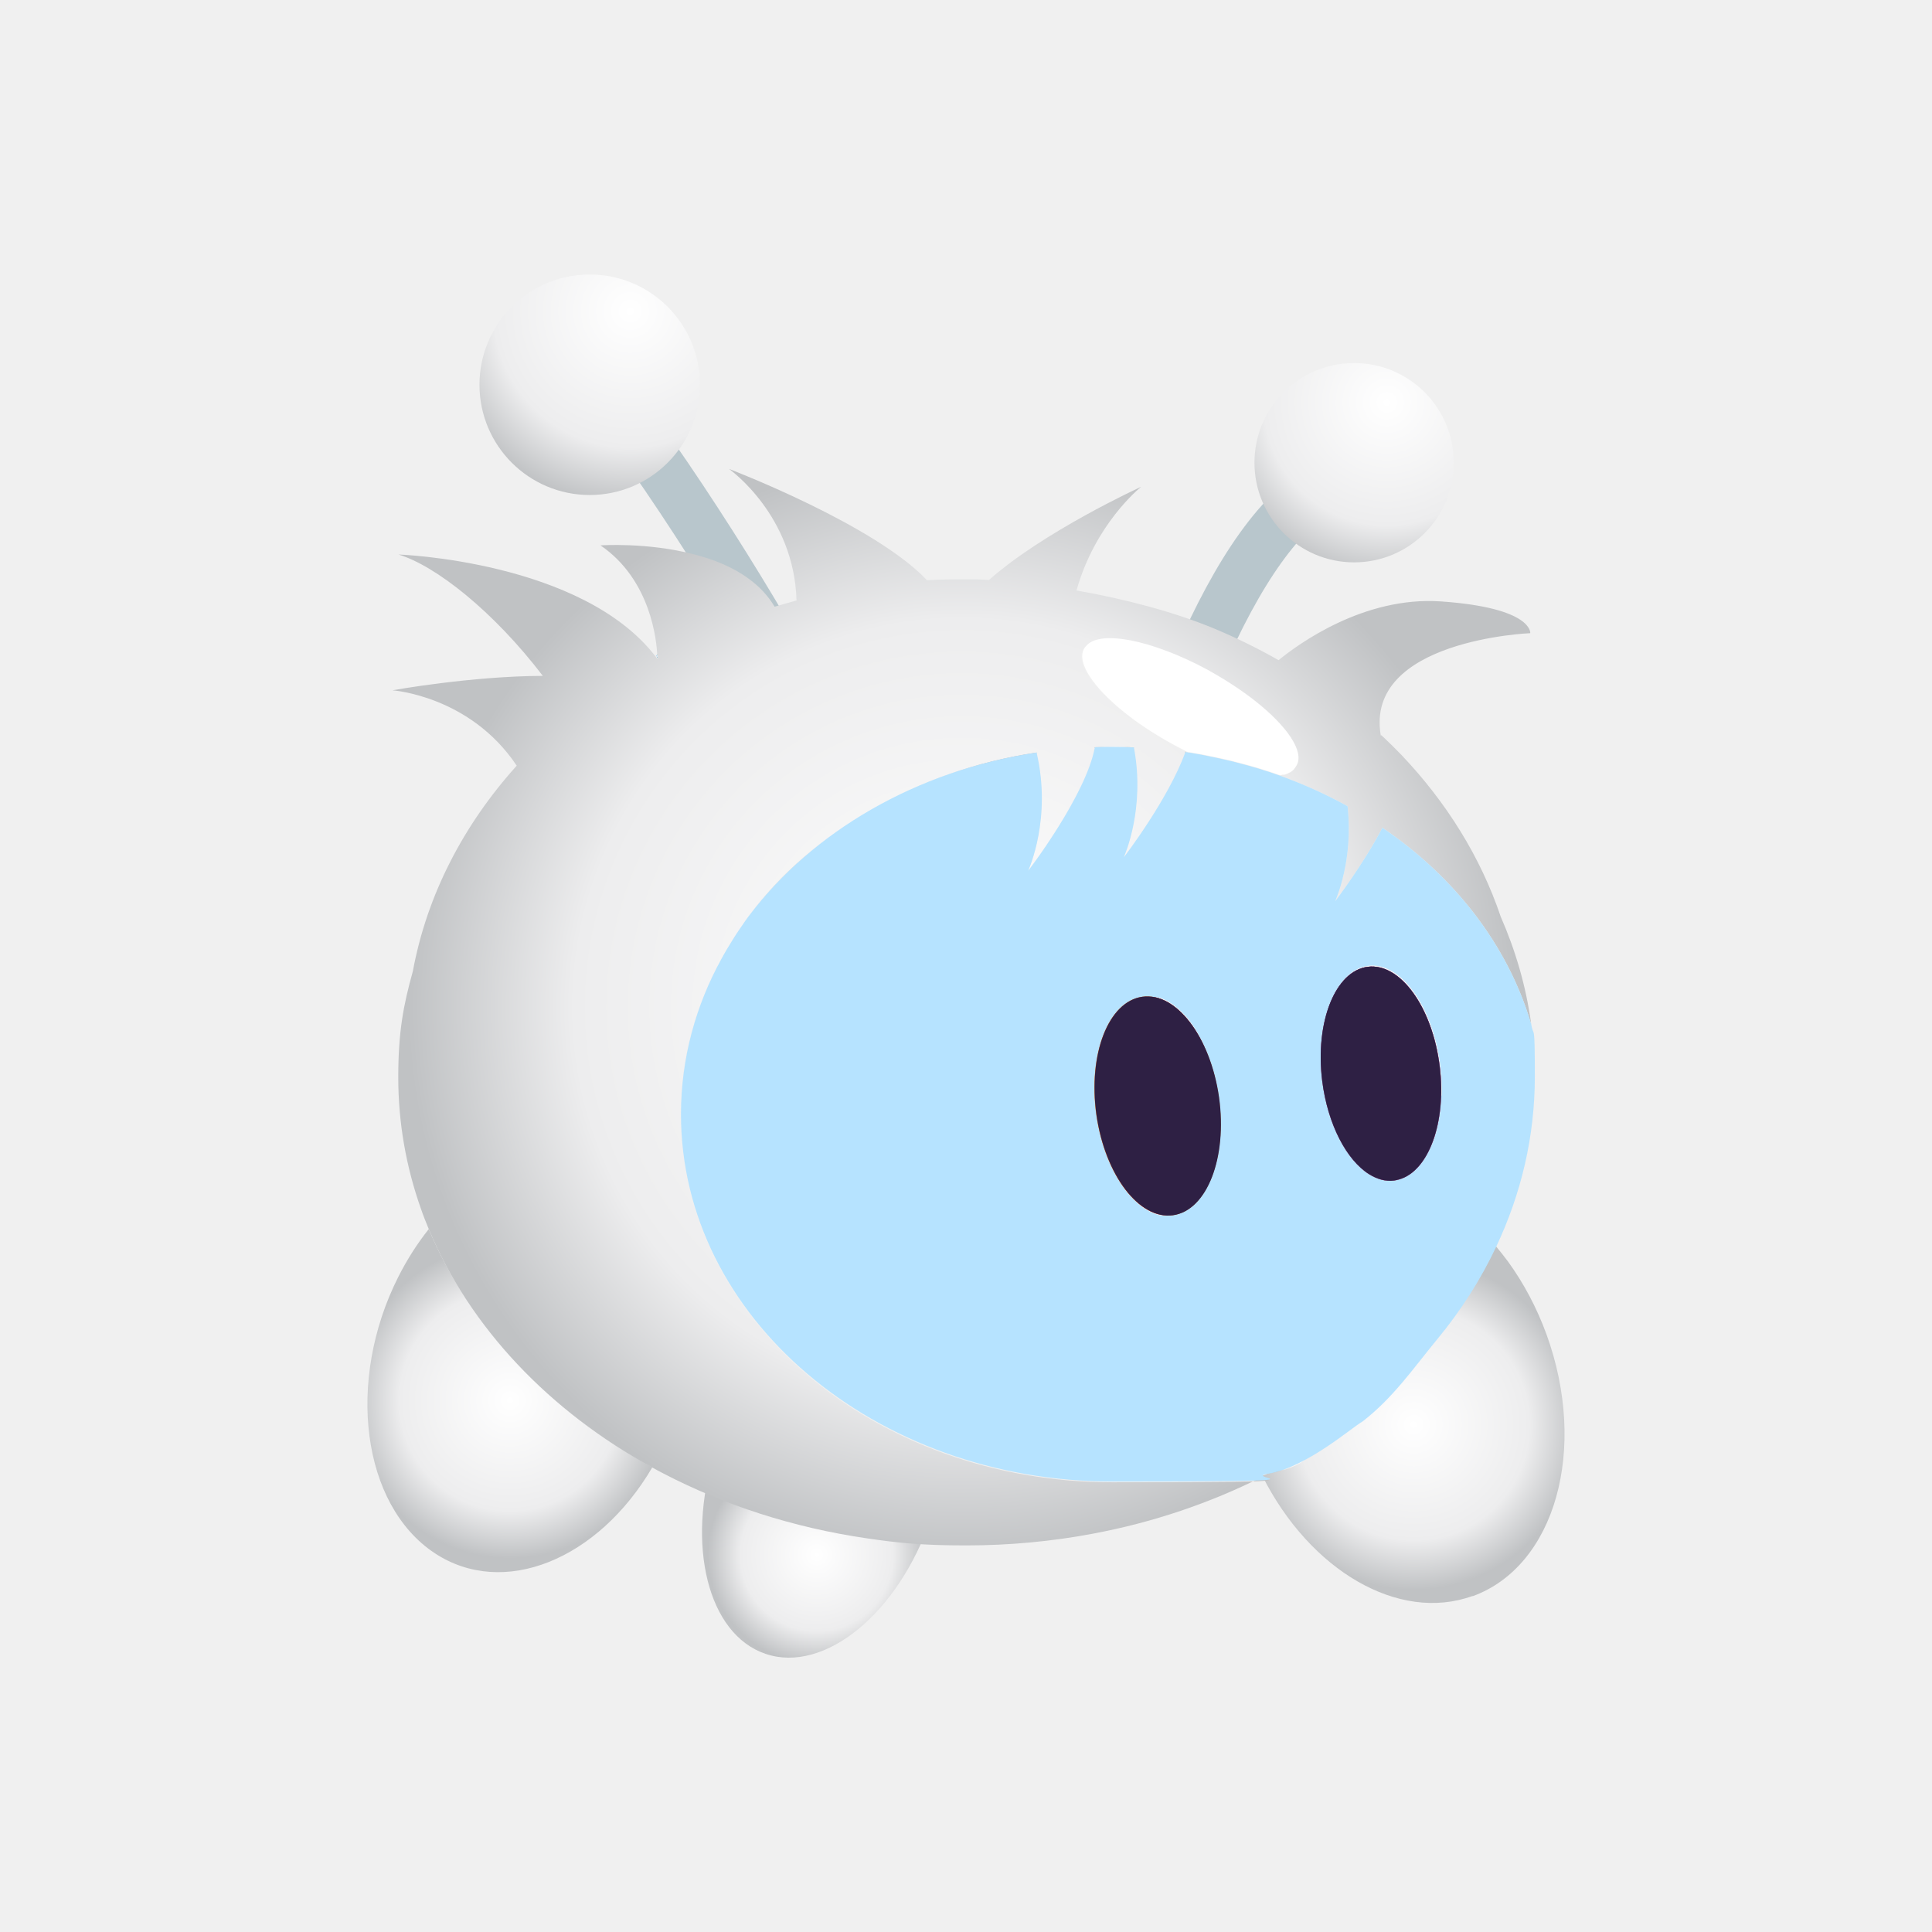
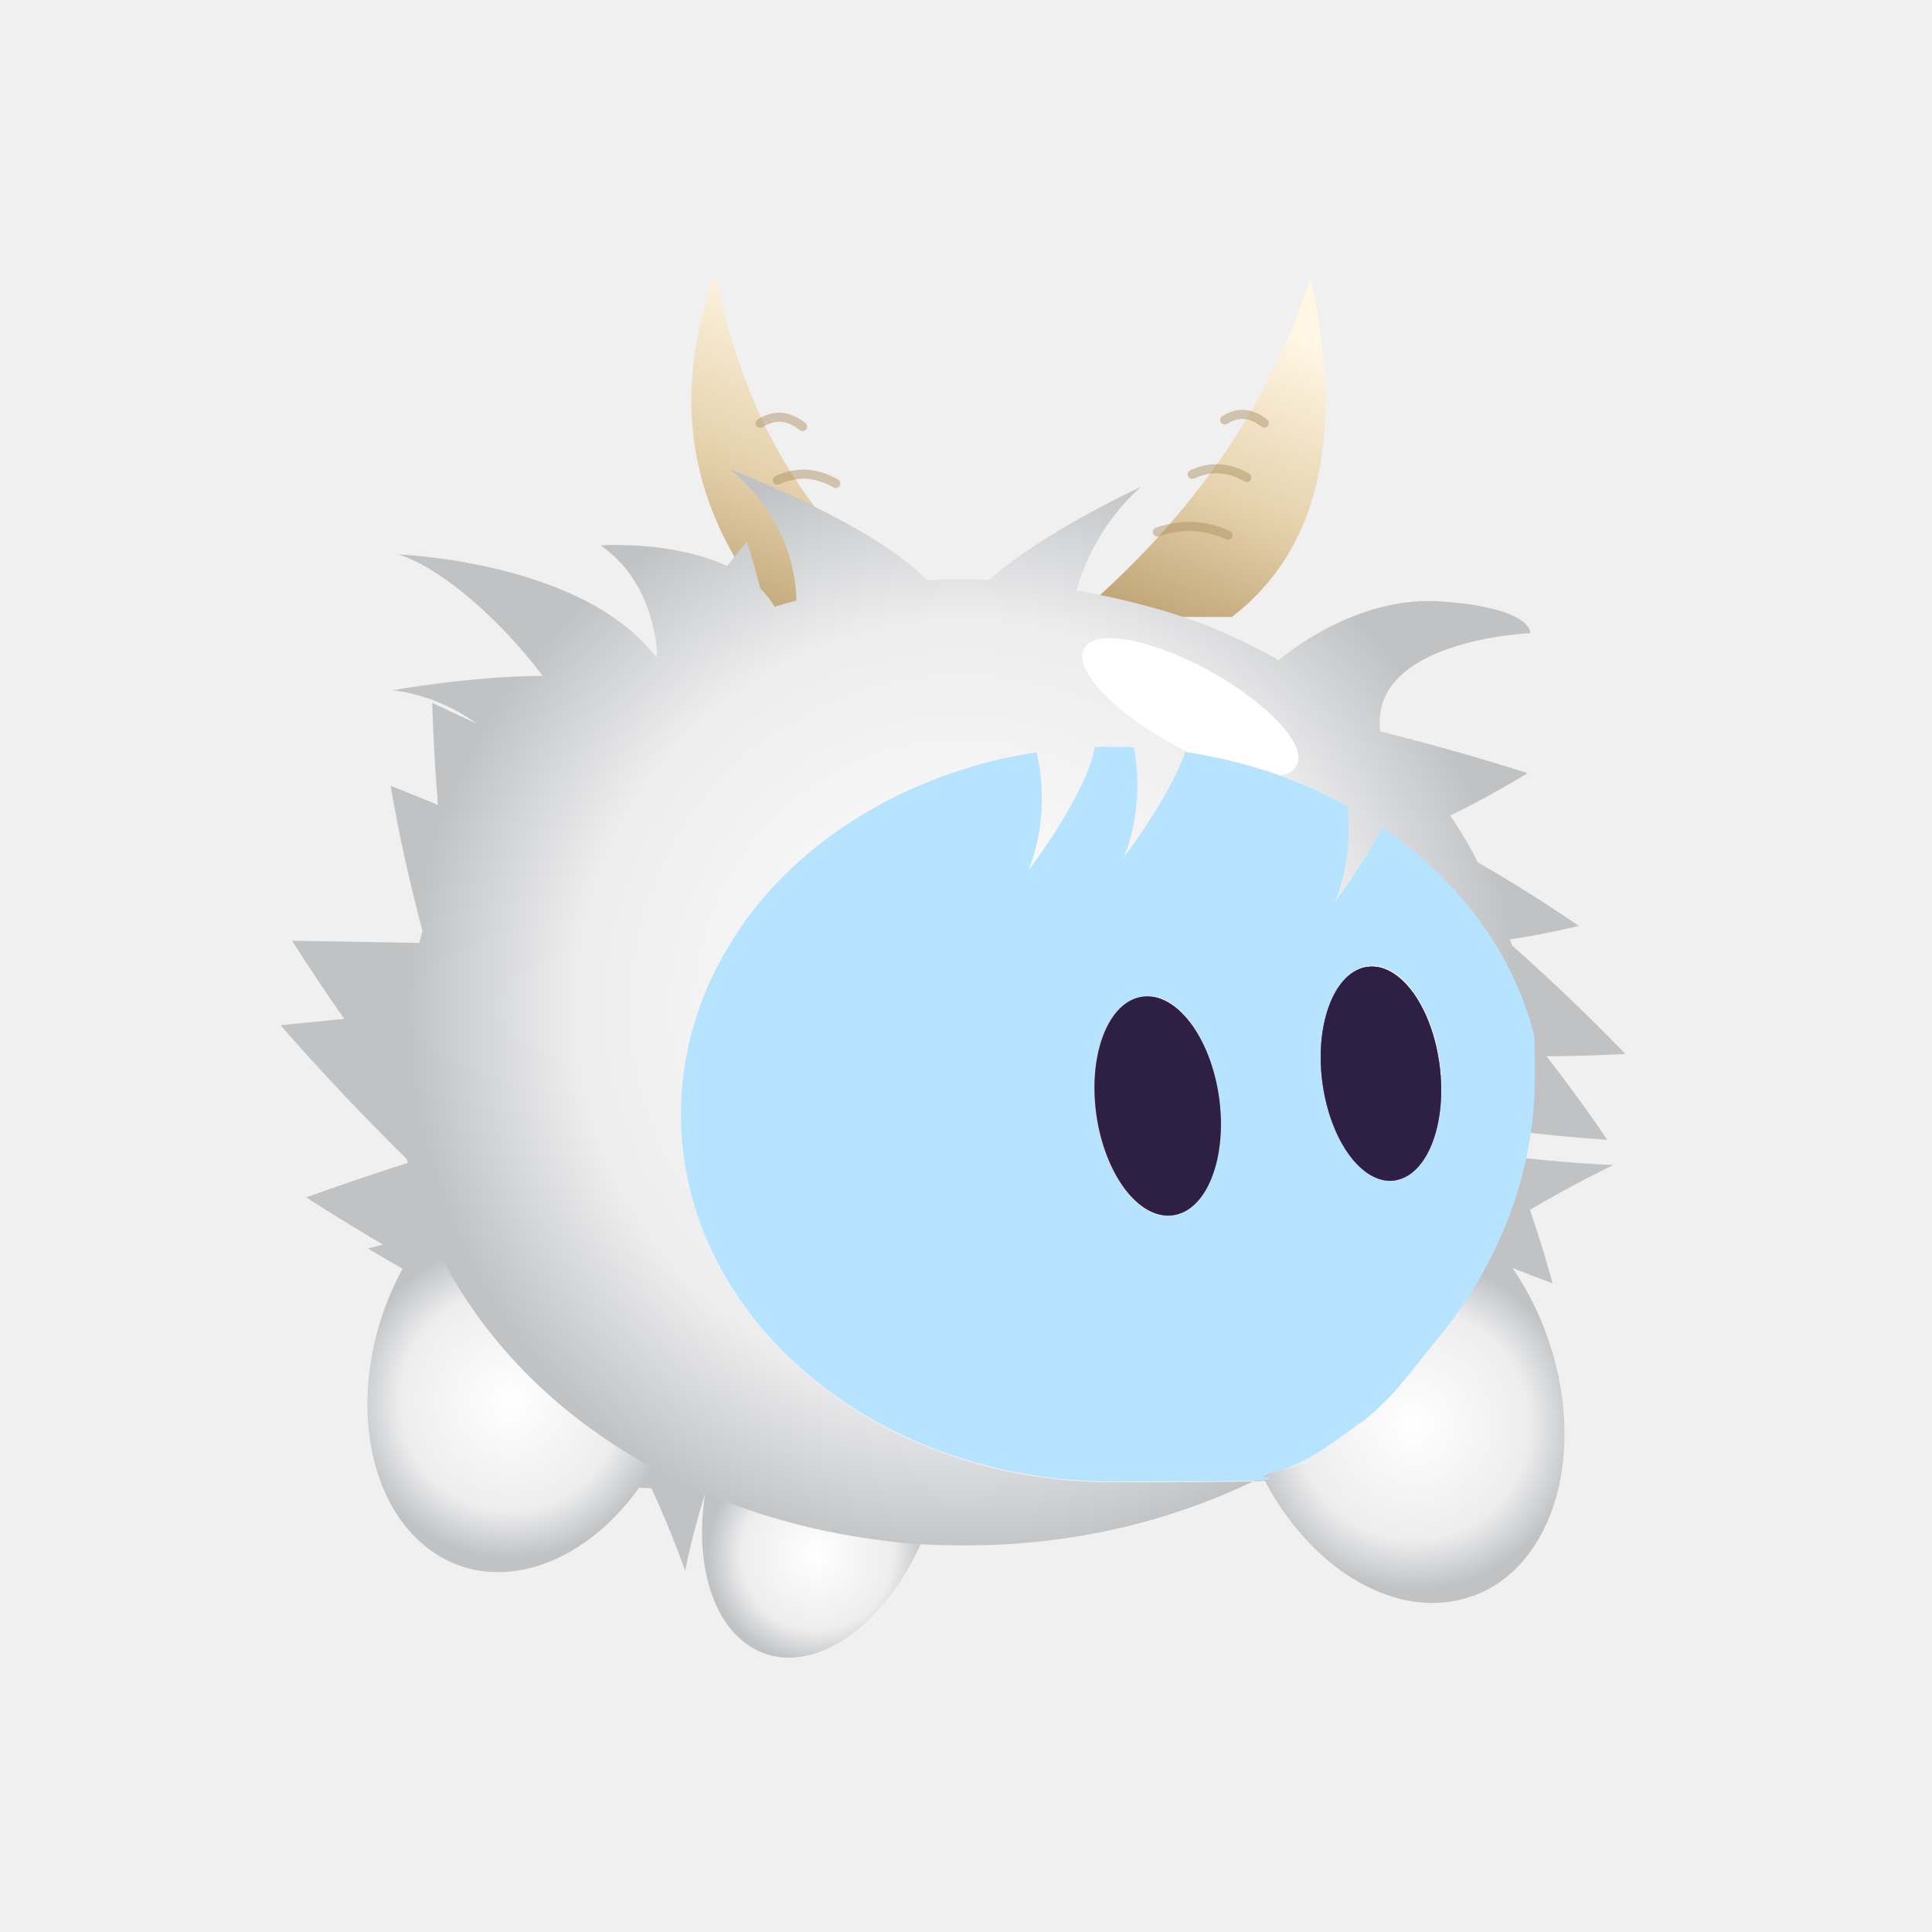
<svg xmlns="http://www.w3.org/2000/svg" id="Layer_1" version="1.1" viewBox="0 0 1058.5 1058.5">
  <defs>
    <style>
      .st0 {
        fill: url(#radial-gradient22);
      }

      .st1 {
        fill: url(#radial-gradient20);
      }

      .st2 {
        fill: url(#radial-gradient21);
      }

      .st3 {
        fill: url(#radial-gradient16);
      }

      .st4 {
        fill: url(#radial-gradient17);
      }

      .st5 {
        fill: url(#radial-gradient12);
      }

      .st6 {
        fill: url(#radial-gradient15);
      }

      .st7 {
        fill: url(#radial-gradient18);
      }

      .st8 {
        fill: url(#radial-gradient10);
      }

      .st9 {
        fill: url(#radial-gradient19);
      }

      .st10 {
        fill: url(#radial-gradient13);
      }

      .st11 {
        fill: url(#radial-gradient11);
      }

      .st12 {
        fill: url(#radial-gradient14);
      }

      .st13 {
        fill: #2e2044;
      }

      .st14 {
        fill: #b6e3ff;
      }

      .st15 {
        fill: #ead6ff;
        isolation: isolate;
        opacity: .6;
      }

      .st16 {
        fill: url(#radial-gradient);
      }

      .st17 {
        fill: url(#linear-gradient);
      }

      .st18 {
        stroke: #50afea;
      }

      .st18, .st19 {
        fill: none;
        stroke-linecap: round;
        stroke-width: 28px;
      }

      .st20 {
        fill: #fff;
      }

      .st21 {
        fill: url(#radial-gradient1);
      }

      .st22 {
        fill: url(#radial-gradient6);
      }

      .st23 {
        fill: url(#radial-gradient9);
      }

      .st24 {
        fill: url(#radial-gradient8);
      }

      .st25 {
        fill: url(#radial-gradient3);
      }

      .st26 {
        fill: url(#radial-gradient2);
      }

      .st27 {
        fill: url(#radial-gradient5);
      }

      .st28 {
        fill: url(#radial-gradient4);
      }

      .st29 {
        fill: url(#radial-gradient7);
      }

      .st19 {
        stroke: #b8c6cc;
      }
    </style>
    <radialGradient id="radial-gradient" cx="-3392.7" cy="-1531.5" fx="-3392.7" fy="-1531.5" r="1.3" gradientTransform="translate(278548.27 -125413.215) scale(82 -82)" gradientUnits="userSpaceOnUse">
      <stop offset="0" stop-color="#fff" />
      <stop offset=".7" stop-color="#ededee" />
      <stop offset="1" stop-color="#c0c2c4" />
    </radialGradient>
    <radialGradient id="radial-gradient1" cx="-3387.2" cy="-1538.1" fx="-3387.2" fy="-1538.1" r="1.3" gradientTransform="translate(251412.54 -113598.989) scale(74 -74)" gradientUnits="userSpaceOnUse">
      <stop offset="0" stop-color="#fff" />
      <stop offset=".7" stop-color="#ededee" />
      <stop offset="1" stop-color="#c0c2c4" />
    </radialGradient>
    <radialGradient id="radial-gradient2" cx="648.1" cy="1842.3" fx="648.1" fy="1842.3" r="77.1" gradientTransform="translate(0 -1198)" gradientUnits="userSpaceOnUse">
      <stop offset="0" stop-color="#c49cff" />
      <stop offset=".7" stop-color="#9663df" />
      <stop offset="1" stop-color="#6943b7" />
    </radialGradient>
    <radialGradient id="radial-gradient3" cx="698.5" cy="1623.2" fx="698.5" fy="1623.2" r="3.7" gradientTransform="translate(0 -1198)" gradientUnits="userSpaceOnUse">
      <stop offset="0" stop-color="#c49cff" />
      <stop offset=".7" stop-color="#9663df" />
      <stop offset="1" stop-color="#6943b7" />
    </radialGradient>
    <radialGradient id="radial-gradient4" cx="769.8" cy="1823.7" fx="769.8" fy="1823.7" r="74.5" gradientTransform="translate(0 -1198)" gradientUnits="userSpaceOnUse">
      <stop offset="0" stop-color="#c49cff" />
      <stop offset=".7" stop-color="#9663df" />
      <stop offset="1" stop-color="#6943b7" />
    </radialGradient>
    <radialGradient id="radial-gradient5" cx="279.4" cy="1143.8" fx="279.4" fy="1143.8" r="86.4" gradientTransform="translate(0 1911.131) scale(1 -1)" gradientUnits="userSpaceOnUse">
      <stop offset="0" stop-color="#fff" />
      <stop offset=".7" stop-color="#ededee" />
      <stop offset="1" stop-color="#c0c2c4" />
    </radialGradient>
    <linearGradient id="linear-gradient" x1="754.8" y1="1847.2" x2="761.3" y2="1839.2" gradientTransform="translate(0 -1198)" gradientUnits="userSpaceOnUse">
      <stop offset="0" stop-color="#b68af4" />
      <stop offset="1" stop-color="#784cc2" />
    </linearGradient>
    <radialGradient id="radial-gradient6" cx="774.5" cy="1130.6" fx="774.5" fy="1130.6" r="90.5" gradientTransform="translate(0 1911.131) scale(1 -1)" gradientUnits="userSpaceOnUse">
      <stop offset="0" stop-color="#fff" />
      <stop offset=".7" stop-color="#ededee" />
      <stop offset="1" stop-color="#c0c2c4" />
    </radialGradient>
    <radialGradient id="radial-gradient7" cx="447.5" cy="2049.8" fx="447.5" fy="2049.8" r="59.7" gradientTransform="translate(0 -1198)" gradientUnits="userSpaceOnUse">
      <stop offset="0" stop-color="#fff" />
      <stop offset=".7" stop-color="#ededee" />
      <stop offset="1" stop-color="#c0c2c4" />
    </radialGradient>
    <radialGradient id="radial-gradient8" cx="359.8" cy="1557.5" fx="359.8" fy="1557.5" r=".7" gradientTransform="translate(0 -1198)" gradientUnits="userSpaceOnUse">
      <stop offset="0" stop-color="#d7f0fc" />
      <stop offset=".7" stop-color="#8bbee7" />
      <stop offset="1" stop-color="#00a9e5" />
    </radialGradient>
    <radialGradient id="radial-gradient9" cx="526.9" cy="1359.4" fx="526.9" fy="1359.4" r="303.5" gradientTransform="translate(0 1911.131) scale(1 -1)" gradientUnits="userSpaceOnUse">
      <stop offset="0" stop-color="#fff" />
      <stop offset=".7" stop-color="#ededee" />
      <stop offset="1" stop-color="#c0c2c4" />
    </radialGradient>
    <radialGradient id="radial-gradient10" cx="360.2" cy="1551.7" fx="360.2" fy="1551.7" r=".6" gradientTransform="translate(0 1911.131) scale(1 -1)" gradientUnits="userSpaceOnUse">
      <stop offset="0" stop-color="#fff" />
      <stop offset=".7" stop-color="#ededee" />
      <stop offset="1" stop-color="#c0c2c4" />
    </radialGradient>
    <radialGradient id="radial-gradient11" cx="489.2" cy="1454.2" fx="489.2" fy="1454.2" r="64.1" gradientTransform="translate(0 1911.131) scale(1 -1)" gradientUnits="userSpaceOnUse">
      <stop offset="0" stop-color="#fff" />
      <stop offset=".7" stop-color="#ededee" />
      <stop offset="1" stop-color="#c0c2c4" />
    </radialGradient>
    <radialGradient id="radial-gradient12" cx="610.5" cy="1501.7" fx="610.5" fy="1501.7" r="7.7" gradientTransform="translate(0 1911.131) scale(1 -1)" gradientUnits="userSpaceOnUse">
      <stop offset="0" stop-color="#fff" />
      <stop offset=".7" stop-color="#ededee" />
      <stop offset="1" stop-color="#c0c2c4" />
    </radialGradient>
    <radialGradient id="radial-gradient13" cx="650.4" cy="1498.9" fx="650.4" fy="1498.9" r=".8" gradientTransform="translate(0 1911.131) scale(1 -1)" gradientUnits="userSpaceOnUse">
      <stop offset="0" stop-color="#fff" />
      <stop offset=".7" stop-color="#ededee" />
      <stop offset="1" stop-color="#c0c2c4" />
    </radialGradient>
    <radialGradient id="radial-gradient14" cx="692.8" cy="1103" fx="692.8" fy="1103" r=".9" gradientTransform="translate(0 1911.131) scale(1 -1)" gradientUnits="userSpaceOnUse">
      <stop offset="0" stop-color="#fff" />
      <stop offset=".7" stop-color="#ededee" />
      <stop offset="1" stop-color="#c0c2c4" />
    </radialGradient>
    <radialGradient id="radial-gradient15" cx="710.8" cy="1113.6" fx="710.8" fy="1113.6" r="13.9" gradientTransform="translate(0 1911.131) scale(1 -1)" gradientUnits="userSpaceOnUse">
      <stop offset="0" stop-color="#fff" />
      <stop offset=".7" stop-color="#ededee" />
      <stop offset="1" stop-color="#c0c2c4" />
    </radialGradient>
    <radialGradient id="radial-gradient16" cx="734.7" cy="1128.7" fx="734.7" fy="1128.7" r="6" gradientTransform="translate(0 1911.131) scale(1 -1)" gradientUnits="userSpaceOnUse">
      <stop offset="0" stop-color="#fff" />
      <stop offset=".7" stop-color="#ededee" />
      <stop offset="1" stop-color="#c0c2c4" />
    </radialGradient>
    <radialGradient id="radial-gradient17" cx="648.1" cy="1842.3" fx="648.1" fy="1842.3" r="77.1" gradientTransform="translate(0 -1198)" gradientUnits="userSpaceOnUse">
      <stop offset="0" stop-color="#c49cff" />
      <stop offset=".7" stop-color="#9663df" />
      <stop offset="1" stop-color="#6943b7" />
    </radialGradient>
    <radialGradient id="radial-gradient18" cx="634.2" cy="1803.9" fx="634.2" fy="1803.9" r="49" gradientTransform="translate(0 -1198)" gradientUnits="userSpaceOnUse">
      <stop offset="0" stop-color="#ffc071" />
      <stop offset=".7" stop-color="#ff9238" />
      <stop offset="1" stop-color="#df5b1d" />
    </radialGradient>
    <radialGradient id="radial-gradient19" cx="697.5" cy="1623.1" fx="697.5" fy="1623.1" r="1.7" gradientTransform="translate(0 -1198)" gradientUnits="userSpaceOnUse">
      <stop offset="0" stop-color="#ffc071" />
      <stop offset=".7" stop-color="#ff9238" />
      <stop offset="1" stop-color="#df5b1d" />
    </radialGradient>
    <radialGradient id="radial-gradient20" cx="756.6" cy="1786.2" fx="756.6" fy="1786.2" r="47.6" gradientTransform="translate(0 -1198)" gradientUnits="userSpaceOnUse">
      <stop offset="0" stop-color="#ffc071" />
      <stop offset=".7" stop-color="#ff9238" />
      <stop offset="1" stop-color="#df5b1d" />
    </radialGradient>
    <radialGradient id="radial-gradient21" cx="698.5" cy="1623.2" fx="698.5" fy="1623.2" r="3.7" gradientTransform="translate(0 -1198)" gradientUnits="userSpaceOnUse">
      <stop offset="0" stop-color="#c49cff" />
      <stop offset=".7" stop-color="#9663df" />
      <stop offset="1" stop-color="#6943b7" />
    </radialGradient>
    <radialGradient id="radial-gradient22" cx="769.8" cy="1823.7" fx="769.8" fy="1823.7" r="74.5" gradientTransform="translate(0 -1198)" gradientUnits="userSpaceOnUse">
      <stop offset="0" stop-color="#c49cff" />
      <stop offset=".7" stop-color="#9663df" />
      <stop offset="1" stop-color="#6943b7" />
    </radialGradient>
+     <linearGradient id="yhorn" x1="0" y1="1" x2="0.3" y2="0">
+       <stop offset="0" stop-color="#B99C6C" />
+       <stop offset="0.5" stop-color="#E6D3AE" />
+       <stop offset="1" stop-color="#FFF6E4" />
+     </linearGradient>
  </defs>
-   <path class="st19" d="M435.1,356.6l-1.4-2.3" />
-   <path class="st19" d="M433.7,372.1c-18.6-33.4-38.8-66.3-60.3-98.7-11.4-17.2-23.2-34-35.6-50.8" />
-   <path class="st18" d="M398.3,350.8c-1-2.9-1.9-5.9-2.9-8.8" />
-   <path class="st19" d="M731.5,262.4c-10.9,5.3-21.6,14.1-32,26.4-12,14.1-23.6,33-34.9,56.5" />
-   <circle class="st16" cx="323.1" cy="210.8" r="60.4" />
-   <circle class="st21" cx="741.9" cy="253.5" r="54.6" />
+   <path d="M432.0,345.0 Q352.2,257.5 392.0,150.0 Q418.4,285.1 524.0,345.0 Z" fill="url(#yhorn)" />
+   <path d="M435.8,296.2 q20.7,-7.4 41.4,1.8" stroke="#A88C5E" stroke-opacity="0.45" stroke-width="5" fill="none" stroke-linecap="round" />
+   <path d="M425.9,263.1 q16.0,-7.4 32.0,1.8" stroke="#A88C5E" stroke-opacity="0.45" stroke-width="5" fill="none" stroke-linecap="round" />
+   <path d="M416.5,231.9 q11.6,-7.4 23.2,1.8" stroke="#A88C5E" stroke-opacity="0.45" stroke-width="5" fill="none" stroke-linecap="round" />
+   <path d="M589.0,338.0 Q684.6,257.0 718.0,152.0 Q746.5,282.8 675.0,338.0 Z" fill="url(#yhorn)" />
+   <path d="M634.1,291.5 q19.4,-6.9 38.7,1.7" stroke="#A88C5E" stroke-opacity="0.45" stroke-width="5" fill="none" stroke-linecap="round" />
+   <path d="M653.2,259.9 q15.0,-6.9 29.9,1.7" stroke="#A88C5E" stroke-opacity="0.45" stroke-width="5" fill="none" stroke-linecap="round" />
+   <path d="M671.0,230.1 q10.8,-6.9 21.7,1.7" stroke="#A88C5E" stroke-opacity="0.45" stroke-width="5" fill="none" stroke-linecap="round" />
+   <path d="M463.2,815.0 Q371.9,818.5 285.8,811.2 Q324.8,777.8 351.6,769.5 Z" fill="url(#radial-gradient9)" />
+   <path d="M394.6,793.3 Q381.1,831.5 375.4,860.6 Q347.4,782.4 301.1,725.4 Z" fill="url(#radial-gradient9)" />
+   <path d="M356.9,772.9 Q323.4,808.5 299.6,836.9 Q293.3,744.6 264.5,669.1 Z" fill="url(#radial-gradient9)" />
+   <path d="M310.8,735.8 Q233.8,698.5 167.7,656.0 Q222.1,636.6 251.1,629.2 Z" fill="url(#radial-gradient9)" />
+   <path d="M269.1,678.6 Q205.4,621.0 153.7,561.7 Q215.1,555.4 248.7,552.9 Z" fill="url(#radial-gradient9)" />
+   <path d="M256.0,647.1 Q202.0,581.2 160.0,515.4 Q223.0,516.4 258.0,517.2 Z" fill="url(#radial-gradient9)" />
+   <path d="M247.3,563.2 Q225.0,495.0 214.0,430.5 Q264.1,450.5 287.5,461.5 Z" fill="url(#radial-gradient9)" />
+   <path d="M251.9,537.6 Q239.0,458.6 236.8,385.1 Q291.7,410.9 321.8,423.7 Z" fill="url(#radial-gradient9)" />
+   <path d="M270.4,489.0 Q287.0,406.1 313.0,330.8 Q347.2,371.8 359.6,395.3 Z" fill="url(#radial-gradient9)" />
+   <path d="M318.3,426.9 Q360.3,356.8 409.2,296.6 Q423.7,342.7 422.2,365.8 Z" fill="url(#radial-gradient9)" />
+   <path d="M670.7,382.0 Q758.0,398.5 837.0,423.6 Q790.9,451.2 764.4,458.8 Z" fill="url(#radial-gradient9)" />
+   <path d="M749.2,440.5 Q812.5,471.2 865.0,507.3 Q818.0,518.3 795.8,516.5 Z" fill="url(#radial-gradient9)" />
+   <path d="M773.4,471.6 Q837.7,522.9 890.5,577.4 Q835.6,580.5 807.7,576.1 Z" fill="url(#radial-gradient9)" />
+   <path d="M796.7,519.0 Q844.6,571.3 880.6,624.5 Q829.1,620.9 805.6,615.2 Z" fill="url(#radial-gradient9)" />
+   <path d="M807.8,587.2 Q835.1,646.3 850.6,703.1 Q805.0,686.2 786.7,674.9 Z" fill="url(#radial-gradient9)" />
+   <path d="M802.6,630.4 Q848.7,636.8 883.8,638.3 Q804.7,677.1 751.1,727.4 Z" fill="url(#radial-gradient9)" />
+   <path d="M387.2,789.9 Q318.4,783.1 257.2,766.9 Q295.5,743.1 316.0,740.9 Z" fill="url(#radial-gradient9)" />
+   <path d="M316.2,741.1 Q253.8,715.7 201.6,684.0 Q246.3,672.1 267.3,675.0 Z" fill="url(#radial-gradient9)" />
+   <path d="M278.3,694.7 Q247.2,714.9 227.4,731.2 Q251.7,671.4 249.3,620.2 Z" fill="url(#radial-gradient9)" />
+   <path d="M249.5,621.3 Q215.3,574.7 193.1,528.0 Q234.9,540.3 248.7,552.9 Z" fill="url(#radial-gradient9)" />
+   <path d="M247.6,560.6 Q228.5,506.6 220.9,455.7 Q258.6,477.0 269.2,491.3 Z" fill="url(#radial-gradient9)" />
+   <path d="M271.4,487.1 Q273.3,431.8 285.3,383.1 Q312.1,414.0 315.4,429.6 Z" fill="url(#radial-gradient9)" />
+   <path d="M304.6,440.7 Q270.4,429.7 244.7,427.2 Q312.2,421.1 360.2,395.0 Z" fill="url(#radial-gradient9)" />
+   <path d="M359.4,395.5 Q331.0,372.6 308.1,360.4 Q380.6,372.8 440.1,360.4 Z" fill="url(#radial-gradient9)" />
  <path class="st26" d="M642.7,665.8c-18.5,2.6-37.3-22.1-42-55.1-4.6-33.1,6.6-62,25.2-64.6,18.5-2.6,37.3,22.1,42,55.1,4.6,33.1-6.6,62-25.2,64.6Z" />
  <path class="st25" d="M695.1,425.2c1.7,0,3.3,0,4.8-.2-1.5.2-3.1.2-4.8.2Z" />
  <path class="st28" d="M766.5,646.2c-.9.3-1.8.4-2.7.6-4.6.6-9.2-.7-13.6-3.4-12.4-7.7-22.8-27.3-25.8-51.2-4-32.3,7.2-60.3,25-62.5s35.4,22.2,39.4,54.6c3.8,30.6-6.1,57.4-22.3,61.9h0Z" />
  <path class="st27" d="M357.4,803.9c-29.8,50.8-81.7,71.9-119.3,47-39.8-26.4-48.7-94.1-19.9-151.3,4.9-9.7,10.5-18.4,16.7-26.2,22.5,53.8,66,99.6,122.5,130.5Z" />
  <path class="st17" d="M766.5,646.2c-.9.3-1.8.4-2.7.6-4.6.6-9.2-.7-13.6-3.4,5.4.3,10.9,1.3,16.3,2.8Z" />
  <path class="st22" d="M806.8,874.4h0c-40.6,14.7-89.1-14.1-115.1-65.6h0c.6-.4,1.2-.7,1.9-1,.3,0,.5-.3.8-.4,11.8-6.1,23-12.8,33.6-20,.2,0,.3-.2.5-.3h0c4.4-3,8.6-6.1,12.8-9.2.2-.2.5-.4.7-.6,16.9-13.1,32.1-27.6,45.1-43.5,13-15.8,24-32.9,32.5-51,2.3,2.7,4.5,5.6,6.7,8.5,8.4,11.6,15.6,25,21,39.8,22.8,62.8,4.8,126.9-40.4,143.4h-.1Z" />
  <path class="st29" d="M510.4,830.6l-.3,1c-17.7,52.2-58.4,85.5-90.7,74.5-31.6-10.7-43.7-59.7-27.8-110.6,15.1,10.7,31.4,19.2,49,25.2,22.5,7.7,46,10.8,69.8,9.9Z" />
  <path class="st24" d="M360,358.9l-.6.3c.2.3.4.5.6.8,0,0,.2.3.3.4v-1.7s-.2,0-.3.2h0Z" />
  <path class="st23" d="M838.6,560.1c-12.9-42.7-41.9-79.9-81.2-106.6-10.6,20.2-25.1,39.2-25.9,40.3.5-1.2,10.1-22.7,6.8-52.1-11.7-6.5-24.2-12.1-37.2-16.8.5,0,.9-.2,1.4-.3h.9c.6,0,1.1-.3,1.6-.5.2,0,.4-.2.6-.3.1,0,.3,0,.4-.2.5-.2,1-.5,1.4-.8.2,0,.4-.2.5-.4.1,0,.3-.2.4-.3h.1v-.2c.1,0,.2-.2.3-.3,0,0,.1,0,.2-.2h0c.1-.3.3-.4.3-.5.1,0,.3-.3.3-.4,0,0,.2-.3.3-.5l.2-.3c4.2-7.7-5.4-21.6-22.9-35.4-7-5.5-15.2-11-24.4-16.1-.4-.2-.8-.4-1.2-.7-30.8-16.7-60.2-22.4-67.1-12.9h-.1c-.3.5-.6.9-.8,1.3-4.2,7.6,5.2,21.3,22.4,35,7.1,5.7,15.6,11.3,24.9,16.5.7.4,1.3.7,2,1.1.5.3,1,.5,1.5.8,1.5.8,3,1.5,4.4,2.3l.6.3v.3c0,0,0,.2-.1.3-9.1,25.1-32.6,56.1-33.6,57.3.5-1.2,11.8-26.6,5.6-59.9v-.3c-3.9-.2-7.9-.3-11.9-.3s-6.4,0-9.6.2v.3c-5,26-35.4,66.1-36.5,67.4.6-1.3,12.9-28.9,4.7-64.5v-.3c-66.1,9.9-122.6,43.2-157.6,89.4-.6.7-1.1,1.5-1.6,2.2-.6.8-1.1,1.5-1.6,2.3s-1.1,1.5-1.6,2.3c-1.4,2-2.7,4-4,6.1-1.1,1.8-2.2,3.6-3.3,5.4-.5.9-1,1.7-1.5,2.6-.5.8-.9,1.7-1.4,2.5-14.4,26-22.5,55.1-22.5,85.7,0,111.1,106,201.2,236.6,201.2s68.9-1.4,84.3-4.1c-.6.3-1.2.6-1.9.9h0c0,0-.4.3-.4.3-28.3,14.2-59.5,24.9-92.8,31.1-22.3,4.2-45.5,6.4-69.3,6.4s-36.8-1.3-54.5-3.9c-40.4-5.9-78.1-18.2-111.5-35.6-1.9-1-3.9-2-5.8-3.1-56.5-30.9-100-76.7-122.5-130.5-1.6-3.8-3.1-7.6-4.4-11.4-8.1-22.9-12.4-47-12.4-72s2.8-39.4,8-58.1c7.7-41.7,27.7-80.2,56.9-112.6-25.6-38.4-68.1-41.3-68.1-41.3,0,0,43.1-7.8,82.4-7.9-27.1-35.5-58.8-60.4-79.1-66.5,0,0,100.4,3.4,140.9,55.9.3.4.6.8.9,1.2v-.6c0,0,.2.3.3.4v-1.7s-.2,0-.3.2c-.3-7.9-3.4-41.5-31.1-60.4,0,0,25.6-1.8,51.2,4.9,10.6,2.7,21.2,6.9,29.9,13.3,5.7,4.1,10.6,9.2,14.3,15.4,4-1.2,8-2.3,12-3.4-1.3-46.5-36.1-71.4-37-72.1,1.5.6,79.8,30.6,108.5,61,6.6-.4,13.3-.5,20-.5s9,0,13.9.4c29.9-26.5,82.1-50.5,83.4-51.1-.9.8-25.2,20.4-35.4,56.8,26.2,4.6,53.4,11.7,75.5,20.9,12.2,5.1,24,10.9,35.2,17.3,10.6-8.7,46.6-35.1,88.9-32.2,50.6,3.5,49,17.4,49,17.4,0,0-91,3.6-81.9,56.1l.3-.2c.5.5,1,.9,1.5,1.4,3.3,3.1,6.5,6.3,9.6,9.5,24.6,25.9,43.3,55.9,54.3,88.5,8.1,18.5,13.8,37.9,16.6,58.1l-.2-.2Z" />
  <path class="st8" d="M360.3,358.7v1.7c0,0-.2-.3-.3-.4v-1.1s.2,0,.3-.2Z" />
  <path class="st11" d="M568,412.6c-66,9.9-122.6,43-157.7,89.1,34.9-46.2,91.5-79.4,157.6-89.4v.3h0Z" />
  <path class="st5" d="M621.4,409.8c-4-.2-8.1-.3-12.2-.3s-6.3,0-9.5.2v-.3c3.2,0,6.4-.2,9.6-.2s8,0,11.9.3v.3h.2Z" />
  <path class="st10" d="M651.4,412.7c-.7,0-1.4-.2-2.1-.3,0,0,0-.2.1-.3v-.3c.3,0,.5.3.8.4.3.2.7.3,1.1.5h0Z" />
  <path class="st12" d="M693.9,807.7c-.8.4-1.5.8-2.2,1.2h0c.6-.4,1.2-.7,1.9-1h.4v-.2Z" />
  <path class="st6" d="M727.3,787.8c.1,0,.3-.2.4-.3-9.9,9.2-11.4,16.1-33.9,20.1.3,0,.5-.3.8-.4,11.4-5.9,22.3-12.4,32.6-19.4h0Z" />
  <path class="st3" d="M741.2,777.8c.1,0,.3-.2.4-.2-4.5,3.5-9.1,6.8-13.8,10,.2-.2.4-.4.6-.5h0c3.1-2.9,7.1-6,12.8-9.2h0Z" />
  <path class="st4" d="M642.7,665.8c-18.5,2.6-37.3-22.1-42-55.1-4.6-33.1,6.6-62,25.2-64.6,18.5-2.6,37.3,22.1,42,55.1,4.6,33.1-6.6,62-25.2,64.6Z" />
  <path class="st14" d="M838.4,560.1h.2c-12.9-42.7-41.9-79.9-81.2-106.6-10.6,20.2-25.1,39.2-25.9,40.3.5-1.2,10.1-22.7,6.8-52.1-11.7-6.5-24.2-12.1-37.2-16.8-7.8-2.8-15.9-5.2-24.2-7.3-.8-.2-1.5-.4-2.3-.6-5.5-1.3-11.1-2.5-16.8-3.6-2.1-.4-4.2-.7-6.3-1.1-.4,0-.8,0-1.2-.2-.3,0-.6,0-.9,0,0,0,0,.2-.1.3-9.1,25.1-32.6,56.1-33.6,57.3.5-1.2,11.8-26.6,5.6-59.9v-.3c-3.9-.2-7.9-.3-11.9-.3s-6.4,0-9.6.2v.3c-5,26-35.4,66.1-36.5,67.4.6-1.3,12.9-28.9,4.7-64.5v-.3c-66.1,9.9-122.6,43.2-157.6,89.4-.6.7-1.1,1.5-1.6,2.2-.6.8-1.1,1.5-1.6,2.3s-1.1,1.5-1.6,2.3c-1.4,2-2.7,4-4,6.1-1.1,1.8-2.2,3.6-3.3,5.4-.5.9-1,1.7-1.5,2.6-.5.8-.9,1.7-1.4,2.5-14.3,25.9-22.3,54.9-22.3,85.4,0,111.1,106,201.2,236.6,201.2s69.5-1.5,84.9-4.3h.5c21.4-4,45.1-25,51.4-28.6,16.9-13.1,27.7-29,40.8-44.9,13.1-15.8,24-32.9,32.5-51,13.6-28.8,21.1-60.2,21.1-93s-.7-19.9-2.1-29.6h-.4ZM642.6,665.8h-4.2c0,0,0,0,0,0h-1.6c-.3,0-.5,0-.8,0-.2,0-.4,0-.5,0-.3,0-.5,0-.8-.2-.3,0-.6-.2-.8-.2s-.4,0-.6-.2c-.3,0-.6-.2-.9-.3-.4,0-.8-.3-1.1-.5-.3,0-.5-.2-.8-.3-.4-.2-.9-.4-1.3-.7-.6-.3-1.2-.7-1.9-1.1-.3-.2-.5-.3-.8-.5s-.6-.4-.9-.7c-.2-.2-.4-.3-.6-.5-.2-.2-.4-.3-.6-.5,0,0-.2-.2-.3-.2s-.2-.2-.3-.3c-.3-.2-.6-.5-.9-.8-.2-.2-.4-.3-.5-.5-.4-.3-.7-.7-1.1-1l-.5-.5c-.4-.4-.8-.8-1.2-1.3-.5-.5-.9-1.1-1.4-1.6-.3-.4-.6-.8-1-1.2-.3-.4-.6-.8-.9-1.2-.3-.4-.6-.8-.8-1.1-.2-.2-.3-.5-.5-.7s-.3-.5-.5-.7c-.1-.2-.3-.4-.4-.6-.3-.5-.6-.9-.9-1.4-.3-.5-.6-1-.9-1.5-.4-.7-.8-1.4-1.2-2.1-.2-.3-.4-.7-.6-1.1-.7-1.4-1.4-2.8-2.1-4.3-.2-.5-.4-1-.7-1.5-.2-.5-.5-1.1-.7-1.7-.4-.9-.7-1.7-1-2.6v-.2c-.3-.9-.6-1.8-.9-2.7-.1-.4-.2-.7-.4-1.1-.4-1.1-.7-2.3-1-3.4-.1-.4-.2-.9-.4-1.3-.4-1.3-.7-2.6-1-4-.2-.7-.3-1.4-.4-2.1-.2-.7-.3-1.4-.4-2.2-.1-.7-.3-1.5-.4-2.2-.1-.7-.2-1.4-.3-2.1-4.6-33.1,6.6-62,25.2-64.6h5.5q0,0,0,0c-.1,0,0,0,0,0h.2c.2,0,.4,0,.7,0h1.4c.3,0,.6.2.9.3.2,0,.3,0,.4,0,.2,0,.3,0,.4,0,.2,0,.5.2.7.3.3,0,.6.2.8.3.2,0,.5.2.7.3.2,0,.4.2.7.3.2,0,.4.2.7.3.6.3,1.2.7,1.8,1.1.3.2.5.3.8.5s.5.4.8.5c.2.2.5.4.7.6s.5.4.7.6c.5.4,1,.8,1.5,1.2.2.2.5.4.7.6.3.3.6.5.9.8l.7.7c.3.3.6.6.9.9.2.3.5.6.8.8.6.7,1.2,1.4,1.8,2.1.2.2.4.4.5.7.4.5.8,1,1.1,1.5.4.5.7,1,1.1,1.6.2.3.4.6.6.9.1.2.3.4.4.7.2.3.4.6.6.9.2.3.4.7.6,1,0,0,0,.2.1.3.4.6.7,1.3,1.1,2,.2.4.4.7.6,1.1.5,1,1.1,2,1.5,3.1.2.5.5,1.1.7,1.6s.5,1.1.7,1.6c.2.6.5,1.2.7,1.8.2.5.4,1,.6,1.6.2.6.4,1.2.6,1.7.2.6.4,1.2.6,1.8.2.5.4,1.1.5,1.6s.3.9.4,1.4c0,.3.2.6.3.9.1.4.2.9.4,1.3.2.8.4,1.6.6,2.5,0,.4.2.7.3,1.1,0,.3.1.6.2,1,.1.4.2.8.3,1.3.2.8.3,1.5.4,2.3.1.8.3,1.5.4,2.3,0,.4.1.8.2,1.1,0,.4.1.8.2,1.1,4.6,33.1-6.6,62-25.2,64.6l.3.8ZM789.5,600.7c0,.8,0,1.5-.1,2.3v.5c0,.6,0,1.1-.1,1.7,0,1.1-.2,2.2-.3,3.3,0,.3,0,.6-.1.9v.3c0,.3,0,.5-.1.8-.3,1.9-.6,3.7-1,5.5,0,.3-.1.6-.2.8h0c-.1.5-.2,1-.3,1.4,0,.2,0,.4-.1.5,0,.3-.1.6-.2.9-.2.7-.4,1.3-.6,2h0c0,.3-.2.5-.2.8v.2q0,0,0,0c-.2.5-.3,1-.5,1.4,0,0-.1.3-.2.4-.3.9-.6,1.8-1,2.6,0,.2-.1.3-.2.4,0,0-.1.3-.2.4-.2.4-.3.7-.5,1.1-.3.7-.7,1.4-1,2.1-.1.3-.3.5-.4.8-.4.8-.9,1.6-1.3,2.3-.2.3-.4.7-.6,1-.4.6-.8,1.1-1.2,1.7-.1.2-.3.4-.4.6-.4.5-.8,1-1.2,1.5s-.4.5-.6.7c-1.5,1.6-3.1,2.9-4.8,4-.2,0-.4.3-.7.4l-.6.3-.6.3c-.2,0-.3.2-.5.2h-.3c-.5.2-1.1.4-1.6.6-.2,0-.3,0-.5.2-.2,0-.3,0-.5,0-.9.3-1.8.4-2.7.6-4.6.6-9.2-.7-13.6-3.4-12.4-7.7-22.8-27.3-25.8-51.2-4-32.3,7.2-60.3,25-62.5s35.4,22.2,39.4,54.6c0,.6.2,1.2.2,1.8.2,1.4.3,2.7.4,4.1.2,3.6.3,7.1.2,10.5l-.4.5Z" />
  <path class="st7" d="M667.8,601.2c4.6,33.1-6.6,62-25.2,64.6-18.6,2.6-37.3-22.1-42-55.1-4.6-33.1,6.6-62,25.2-64.6,18.6-2.6,37.4,22.1,42,55.1Z" />
  <path class="st9" d="M695.1,425.2c1.7,0,3.3,0,4.8-.2-1.5.2-3.1.2-4.8.2Z" />
  <path class="st1" d="M766.5,646.2c-.9.3-1.8.4-2.7.6-4.6.6-9.2-.7-13.6-3.4-12.4-7.7-22.8-27.3-25.8-51.2-4-32.3,7.2-60.3,25-62.5s35.4,22.2,39.4,54.6c3.8,30.6-6.1,57.3-22.3,61.9h0Z" />
  <path class="st2" d="M695.1,425.2c1.7,0,3.3,0,4.8-.2-1.5.2-3.1.2-4.8.2Z" />
  <path class="st0" d="M766.5,646.2c-.9.3-1.8.4-2.7.6-4.6.6-9.2-.7-13.6-3.4-12.4-7.7-22.8-27.3-25.8-51.2-4-32.3,7.2-60.3,25-62.5s35.4,22.2,39.4,54.6c3.8,30.6-6.1,57.4-22.3,61.9h0Z" />
  <path class="st13" d="M642.7,665.8c-18.5,2.6-37.3-22.1-42-55.1-4.6-33.1,6.6-62,25.2-64.6,18.5-2.6,37.3,22.1,42,55.1,4.6,33.1-6.6,62-25.2,64.6Z" />
  <path class="st13" d="M766.5,646.2c-.9.3-1.8.4-2.7.6-4.6.6-9.2-.7-13.6-3.4-12.4-7.7-22.8-27.3-25.8-51.2-4-32.3,7.2-60.3,25-62.5s35.4,22.2,39.4,54.6c3.8,30.6-6.1,57.4-22.3,61.9h0Z" />
  <path class="st15" d="M695.1,425.2c1.7,0,3.3,0,4.8-.2-1.5.2-3.1.2-4.8.2Z" />
  <path class="st20" d="M710.2,419.6l-.2.3c-.1.2-.2.4-.3.5,0,0-.2.3-.3.4,0,0-.2.2-.3.4h0c0,0-.1.2-.2.3h-.1c0,0-.1.2-.2.3h-.1c0,.2-.3.3-.4.4-.1.2-.3.3-.5.4-.4.3-.9.6-1.4.8-.1,0-.3.2-.4.2-.2,0-.4.3-.6.3-.5.2-1,.4-1.6.5h-.9c-.5,0-.9.3-1.4.3-7.8-2.8-15.9-5.2-24.2-7.3-.8-.2-1.5-.4-2.3-.6-5.5-1.3-11.1-2.5-16.8-3.6-2.1-.4-4.2-.7-6.3-1.1-.4,0-.8,0-1.2-.2-.3,0-.5-.3-.8-.4l-.6-.3c-1.4-.8-2.9-1.5-4.4-2.3-.5-.3-1-.5-1.5-.8-.7-.4-1.3-.7-2-1.1-9.4-5.2-17.8-10.8-24.9-16.5-17.2-13.7-26.5-27.4-22.4-35,.2-.4.5-.8.8-1.2h.1c6.9-9.6,36.2-3.9,67.1,12.8.4.2.8.4,1.2.7,9.1,5.1,17.4,10.6,24.4,16.1,17.6,13.8,27.2,27.8,22.9,35.4l-.2.3Z" />
</svg>
